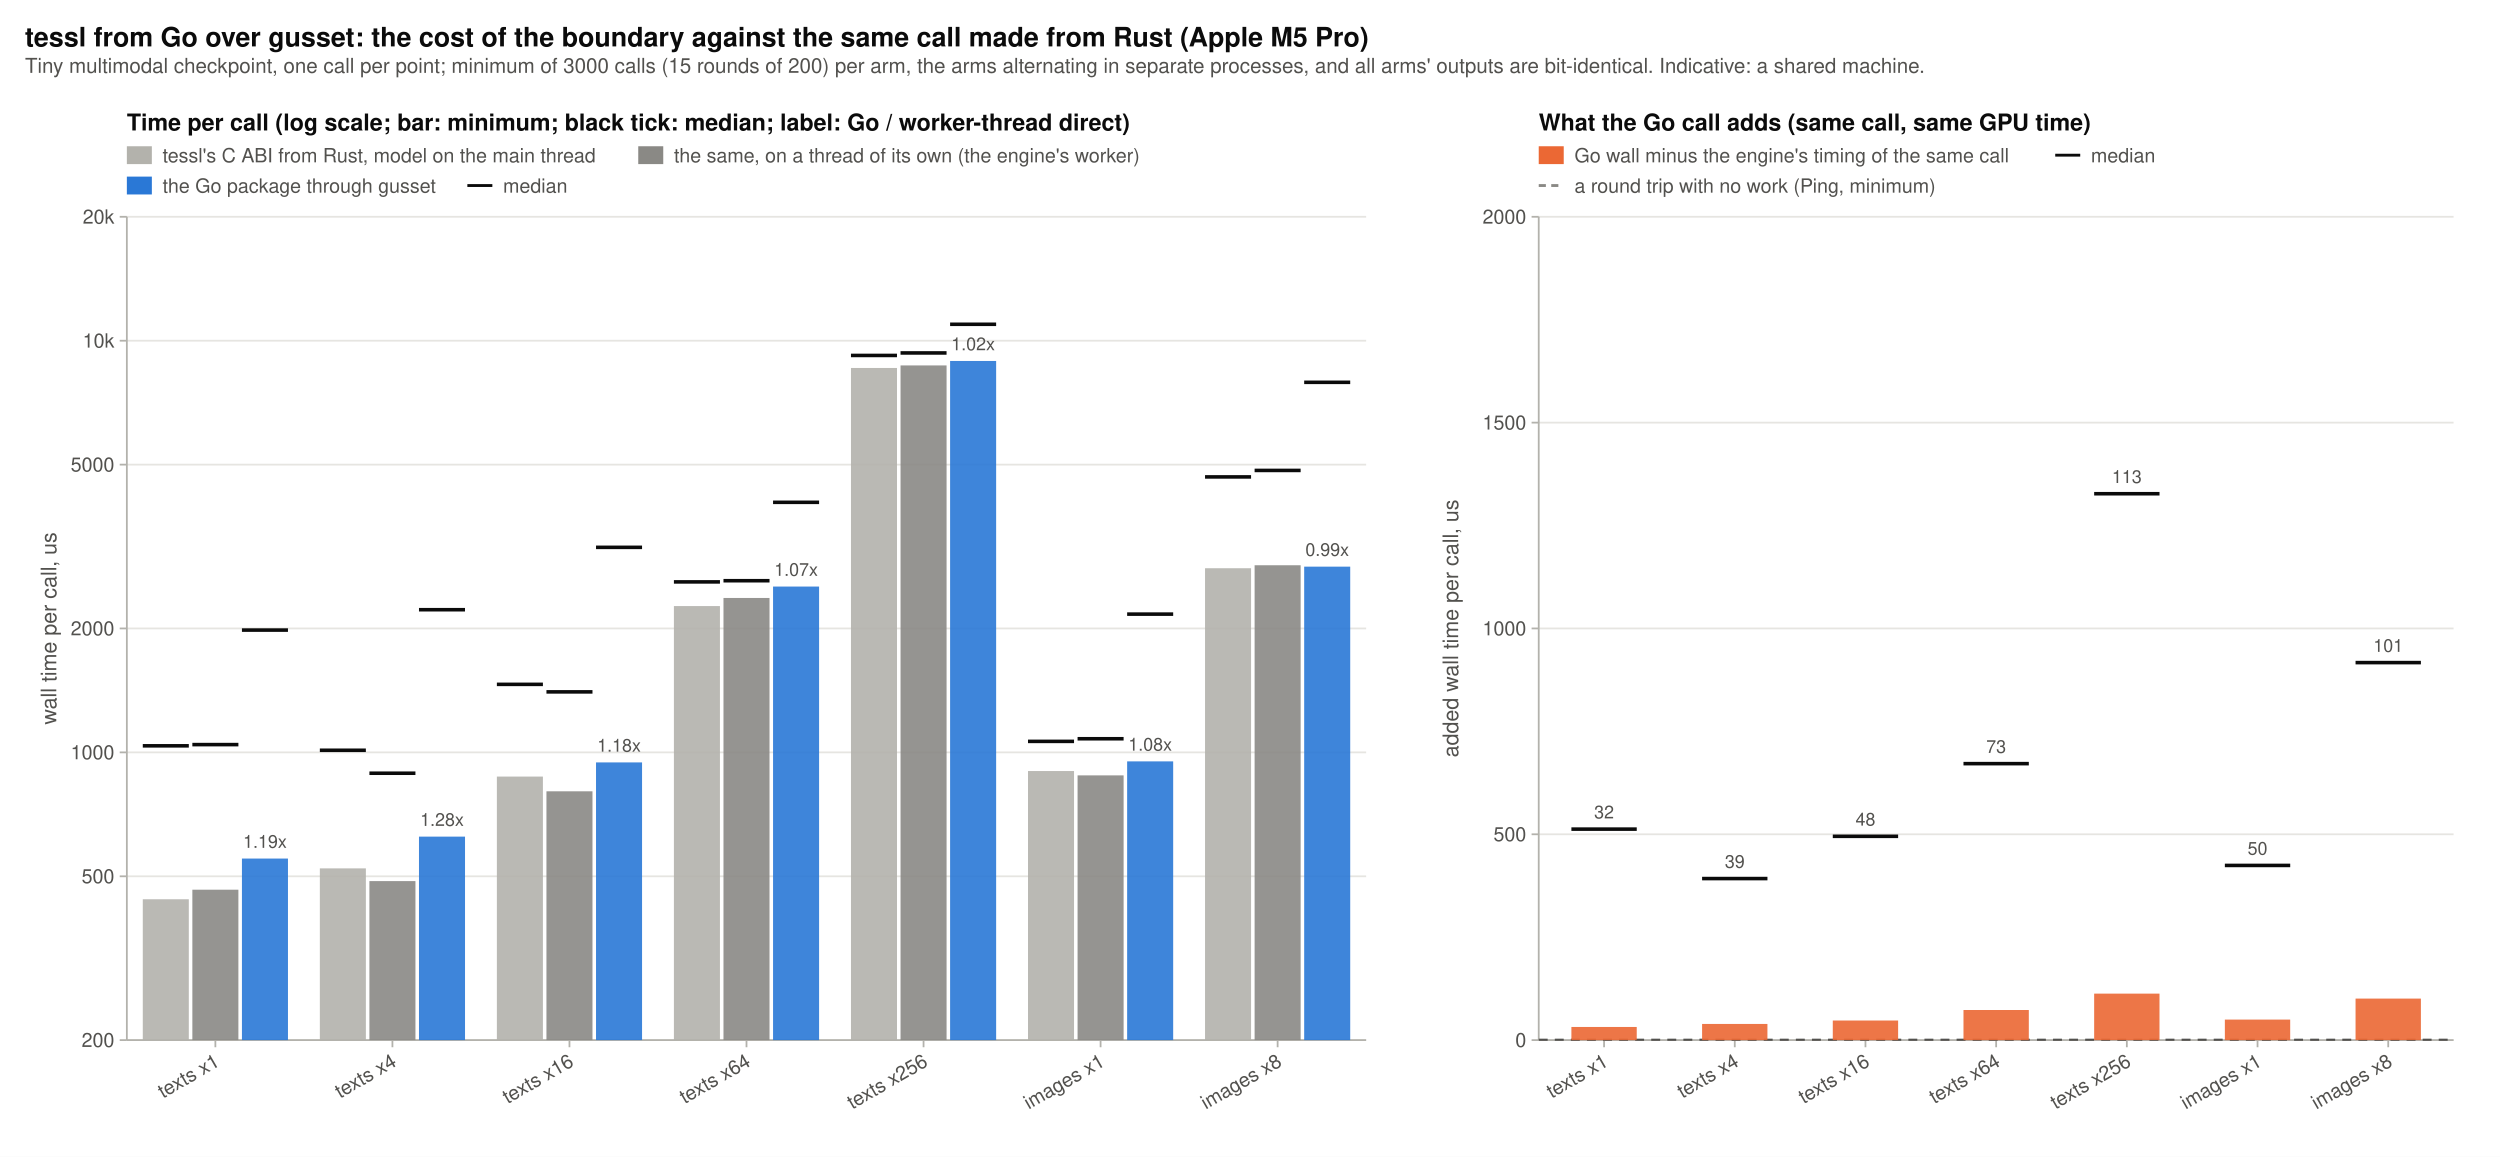
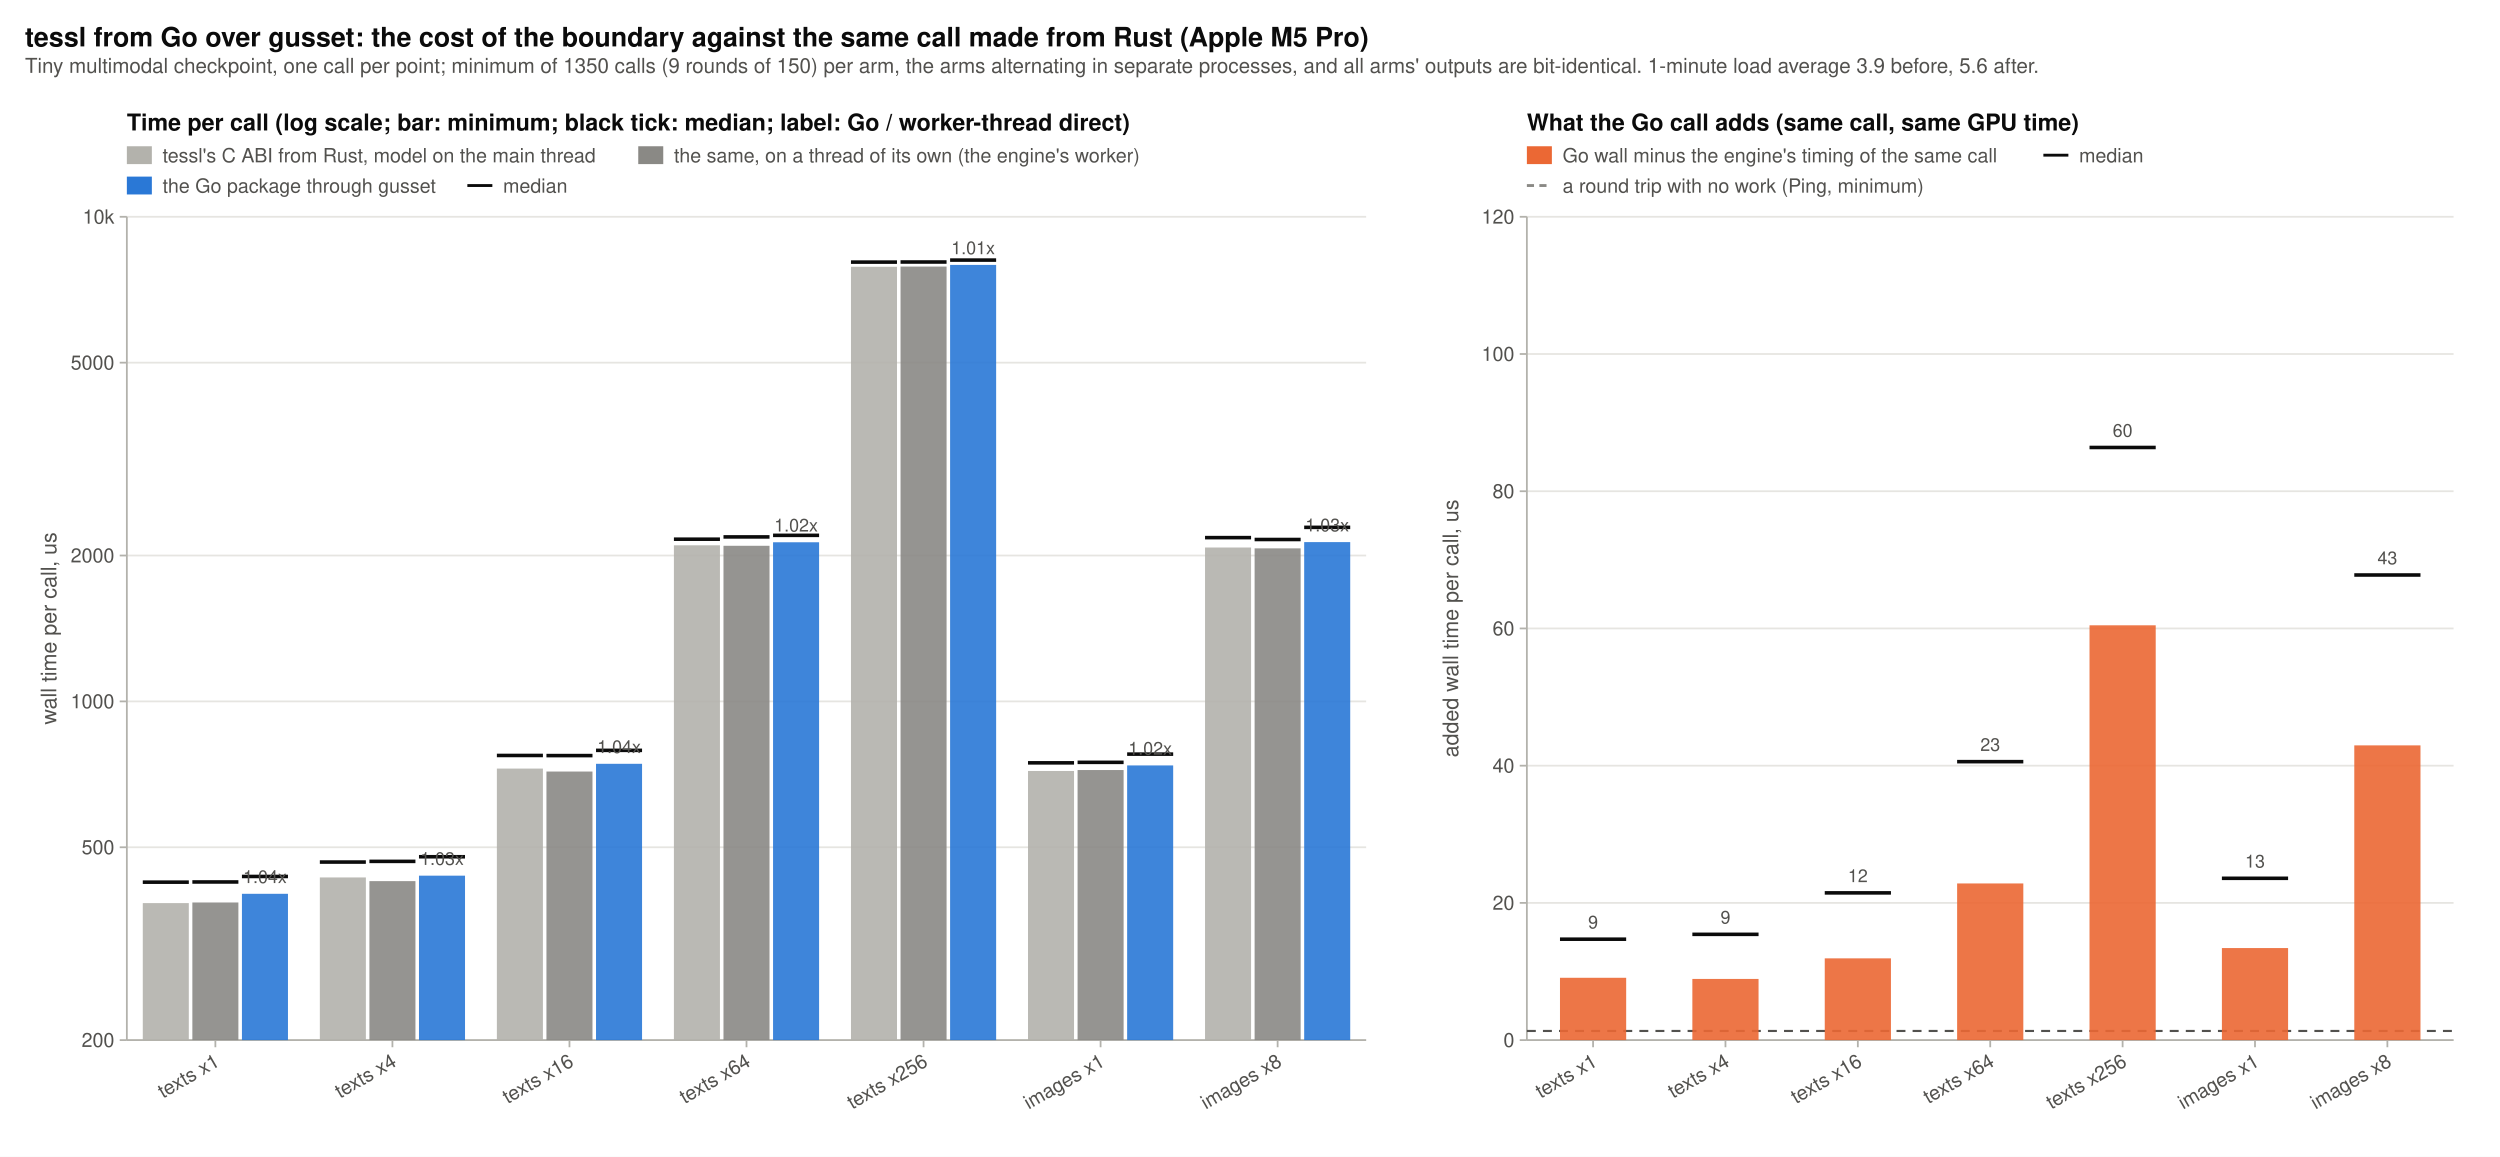
<svg xmlns="http://www.w3.org/2000/svg" width="1400" height="647.8" viewBox="0 0 1400 647.8" role="img">
  <style>
text{font-family:-apple-system,Helvetica,Arial,sans-serif}
.ink{fill:#0b0b0b}.mut{fill:#52514e}.dim{fill:#898781}.bold{font-weight:600}
.bg{fill:#fff}.grid{stroke:#e6e5e1;stroke-width:1}.axis{stroke:#b3b2ac;stroke-width:1}
.sk{stroke:#0b0b0b}.mk{stroke:#52514e}.edge{stroke:#fff}
@media (prefers-color-scheme:dark){.bg{fill:#1a1a19}.ink{fill:#f0efec}.mut{fill:#c3c2b7}.dim{fill:#8c8b84}
.grid{stroke:#2c2c2a}.axis{stroke:#55544f}.sk{stroke:#f0efec}.mk{stroke:#c3c2b7}.edge{stroke:#1a1a19}}
</style>
  <rect class="bg" width="100%" height="100%" />
  <text class="ink" x="14" y="26" font-size="15" font-weight="600">tessl from Go over gusset: the cost of the boundary against the same call made from Rust (Apple M5 Pro)</text>
-   <text class="mut" x="14" y="40.8" font-size="11.5">Tiny multimodal checkpoint, one call per point; minimum of 3000 calls (15 rounds of 200) per arm, the arms alternating in separate processes, and all arms' outputs are bit-identical. Indicative: a shared machine.</text>
+   <text class="mut" x="14" y="40.8" font-size="11.5">Tiny multimodal checkpoint, one call per point; minimum of 1350 calls (9 rounds of 150) per arm, the arms alternating in separate processes, and all arms' outputs are bit-identical. 1-minute load average 3.9 before, 5.6 after.</text>
  <g class="panel">
    <line class="grid" x1="71.04" y1="582.46" x2="765.04" y2="582.46" />
    <line class="axis" x1="67.04" y1="582.46" x2="71.04" y2="582.46" />
    <text class="mut" x="64.04" y="586.31" font-size="11" text-anchor="end">200</text>
-     <line class="grid" x1="71.04" y1="490.73" x2="765.04" y2="490.73" />
-     <line class="axis" x1="67.04" y1="490.73" x2="71.04" y2="490.73" />
-     <text class="mut" x="64.04" y="494.58" font-size="11" text-anchor="end">500</text>
-     <line class="grid" x1="71.04" y1="421.33" x2="765.04" y2="421.33" />
-     <line class="axis" x1="67.04" y1="421.33" x2="71.04" y2="421.33" />
-     <text class="mut" x="64.04" y="425.18" font-size="11" text-anchor="end">1000</text>
-     <line class="grid" x1="71.04" y1="351.93" x2="765.04" y2="351.93" />
-     <line class="axis" x1="67.04" y1="351.93" x2="71.04" y2="351.93" />
-     <text class="mut" x="64.04" y="355.78" font-size="11" text-anchor="end">2000</text>
-     <line class="grid" x1="71.04" y1="260.19" x2="765.04" y2="260.19" />
-     <line class="axis" x1="67.04" y1="260.19" x2="71.04" y2="260.19" />
-     <text class="mut" x="64.04" y="264.04" font-size="11" text-anchor="end">5000</text>
-     <line class="grid" x1="71.04" y1="190.8" x2="765.04" y2="190.8" />
-     <line class="axis" x1="67.04" y1="190.8" x2="71.04" y2="190.8" />
-     <text class="mut" x="64.04" y="194.65" font-size="11" text-anchor="end">10k</text>
+     <line class="grid" x1="71.04" y1="474.47" x2="765.04" y2="474.47" />
+     <line class="axis" x1="67.04" y1="474.47" x2="71.04" y2="474.47" />
+     <text class="mut" x="64.04" y="478.32" font-size="11" text-anchor="end">500</text>
+     <line class="grid" x1="71.04" y1="392.78" x2="765.04" y2="392.78" />
+     <line class="axis" x1="67.04" y1="392.78" x2="71.04" y2="392.78" />
+     <text class="mut" x="64.04" y="396.63" font-size="11" text-anchor="end">1000</text>
+     <line class="grid" x1="71.04" y1="311.09" x2="765.04" y2="311.09" />
+     <line class="axis" x1="67.04" y1="311.09" x2="71.04" y2="311.09" />
+     <text class="mut" x="64.04" y="314.94" font-size="11" text-anchor="end">2000</text>
+     <line class="grid" x1="71.04" y1="203.09" x2="765.04" y2="203.09" />
+     <line class="axis" x1="67.04" y1="203.09" x2="71.04" y2="203.09" />
+     <text class="mut" x="64.04" y="206.94" font-size="11" text-anchor="end">5000</text>
    <line class="grid" x1="71.04" y1="121.4" x2="765.04" y2="121.4" />
    <line class="axis" x1="67.04" y1="121.4" x2="71.04" y2="121.4" />
-     <text class="mut" x="64.04" y="125.25" font-size="11" text-anchor="end">20k</text>
+     <text class="mut" x="64.04" y="125.25" font-size="11" text-anchor="end">10k</text>
    <line class="axis" x1="120.61" y1="582.46" x2="120.61" y2="586.46" />
    <text class="mut" x="123.61" y="596.46" font-size="11" text-anchor="end" transform="rotate(-30 123.61 596.46)">texts x1</text>
    <line class="axis" x1="219.76" y1="582.46" x2="219.76" y2="586.46" />
    <text class="mut" x="222.76" y="596.46" font-size="11" text-anchor="end" transform="rotate(-30 222.76 596.46)">texts x4</text>
    <line class="axis" x1="318.9" y1="582.46" x2="318.9" y2="586.46" />
    <text class="mut" x="321.9" y="596.46" font-size="11" text-anchor="end" transform="rotate(-30 321.9 596.46)">texts x16</text>
    <line class="axis" x1="418.04" y1="582.46" x2="418.04" y2="586.46" />
    <text class="mut" x="421.04" y="596.46" font-size="11" text-anchor="end" transform="rotate(-30 421.04 596.46)">texts x64</text>
    <line class="axis" x1="517.19" y1="582.46" x2="517.19" y2="586.46" />
    <text class="mut" x="520.19" y="596.46" font-size="11" text-anchor="end" transform="rotate(-30 520.19 596.46)">texts x256</text>
    <line class="axis" x1="616.33" y1="582.46" x2="616.33" y2="586.46" />
    <text class="mut" x="619.33" y="596.46" font-size="11" text-anchor="end" transform="rotate(-30 619.33 596.46)">images x1</text>
    <line class="axis" x1="715.47" y1="582.46" x2="715.47" y2="586.46" />
    <text class="mut" x="718.47" y="596.46" font-size="11" text-anchor="end" transform="rotate(-30 718.47 596.46)">images x8</text>
    <line class="axis" x1="71.04" y1="582.46" x2="765.04" y2="582.46" />
    <line class="axis" x1="71.04" y1="121.4" x2="71.04" y2="582.46" />
    <text class="mut" x="31.52" y="351.93" font-size="12" text-anchor="middle" transform="rotate(-90 31.52 351.93)">wall time per call, us</text>
    <text class="ink" x="71.04" y="73.06" font-size="13" font-weight="600">Time per call (log scale; bar: minimum; black tick: median; label: Go / worker-thread direct)</text>
    <rect class="key" x="71.04" y="81.9" width="14" height="10" fill="#b3b2ac" />
    <text class="mut" x="91.04" y="90.9" font-size="11">tessl's C ABI from Rust, model on the main thread</text>
    <rect class="key" x="357.42" y="81.9" width="14" height="10" fill="#8a8985" />
    <text class="mut" x="377.42" y="90.9" font-size="11">the same, on a thread of its own (the engine's worker)</text>
    <rect class="key" x="71.04" y="98.9" width="14" height="10" fill="#2a78d6" />
    <text class="mut" x="91.04" y="107.9" font-size="11">the Go package through gusset</text>
    <line class="key sk" x1="261.72" y1="103.9" x2="275.72" y2="103.9" stroke-width="1.6" />
    <text class="mut" x="281.72" y="107.9" font-size="11">median</text>
-     <rect x="79.96" y="503.59" width="25.78" height="78.87" class="bar" fill="#b3b2ac" fill-opacity="0.9" />
-     <line x1="79.96" y1="417.66" x2="105.74" y2="417.66" class="median sk" stroke-width="2" />
-     <rect x="107.72" y="498.23" width="25.78" height="84.24" class="bar" fill="#8a8985" fill-opacity="0.9" />
-     <line x1="107.72" y1="416.98" x2="133.5" y2="416.98" class="median sk" stroke-width="2" />
-     <rect x="135.48" y="480.79" width="25.78" height="101.67" class="bar" fill="#2a78d6" fill-opacity="0.9" />
-     <line x1="135.48" y1="352.85" x2="161.26" y2="352.85" class="median sk" stroke-width="2" />
-     <text class="mut" x="148.37" y="474.79" font-size="10" text-anchor="middle">1.19x</text>
-     <rect x="179.11" y="486.29" width="25.78" height="96.17" class="bar" fill="#b3b2ac" fill-opacity="0.9" />
-     <line x1="179.11" y1="420.15" x2="204.88" y2="420.15" class="median sk" stroke-width="2" />
-     <rect x="206.87" y="493.42" width="25.78" height="89.04" class="bar" fill="#8a8985" fill-opacity="0.9" />
-     <line x1="206.87" y1="433.01" x2="232.64" y2="433.01" class="median sk" stroke-width="2" />
-     <rect x="234.63" y="468.51" width="25.78" height="113.95" class="bar" fill="#2a78d6" fill-opacity="0.9" />
-     <line x1="234.63" y1="341.44" x2="260.4" y2="341.44" class="median sk" stroke-width="2" />
-     <text class="mut" x="247.52" y="462.51" font-size="10" text-anchor="middle">1.28x</text>
-     <rect x="278.25" y="434.88" width="25.78" height="147.58" class="bar" fill="#b3b2ac" fill-opacity="0.9" />
-     <line x1="278.25" y1="383.24" x2="304.03" y2="383.24" class="median sk" stroke-width="2" />
-     <rect x="306.01" y="443.13" width="25.78" height="139.33" class="bar" fill="#8a8985" fill-opacity="0.9" />
-     <line x1="306.01" y1="387.45" x2="331.79" y2="387.45" class="median sk" stroke-width="2" />
-     <rect x="333.77" y="426.95" width="25.78" height="155.51" class="bar" fill="#2a78d6" fill-opacity="0.9" />
-     <line x1="333.77" y1="306.51" x2="359.55" y2="306.51" class="median sk" stroke-width="2" />
-     <text class="mut" x="346.66" y="420.95" font-size="10" text-anchor="middle">1.18x</text>
-     <rect x="377.39" y="339.4" width="25.78" height="243.07" class="bar" fill="#b3b2ac" fill-opacity="0.9" />
-     <line x1="377.39" y1="325.86" x2="403.17" y2="325.86" class="median sk" stroke-width="2" />
-     <rect x="405.15" y="334.86" width="25.78" height="247.61" class="bar" fill="#8a8985" fill-opacity="0.9" />
-     <line x1="405.15" y1="325.2" x2="430.93" y2="325.2" class="median sk" stroke-width="2" />
-     <rect x="432.91" y="328.47" width="25.78" height="254" class="bar" fill="#2a78d6" fill-opacity="0.9" />
-     <line x1="432.91" y1="281.3" x2="458.69" y2="281.3" class="median sk" stroke-width="2" />
-     <text class="mut" x="445.8" y="322.47" font-size="10" text-anchor="middle">1.07x</text>
-     <rect x="476.54" y="206.06" width="25.78" height="376.4" class="bar" fill="#b3b2ac" fill-opacity="0.9" />
-     <line x1="476.54" y1="199.05" x2="502.31" y2="199.05" class="median sk" stroke-width="2" />
-     <rect x="504.3" y="204.64" width="25.78" height="377.82" class="bar" fill="#8a8985" fill-opacity="0.9" />
-     <line x1="504.3" y1="197.65" x2="530.07" y2="197.65" class="median sk" stroke-width="2" />
-     <rect x="532.06" y="202.14" width="25.78" height="380.32" class="bar" fill="#2a78d6" fill-opacity="0.9" />
-     <line x1="532.06" y1="181.6" x2="557.83" y2="181.6" class="median sk" stroke-width="2" />
-     <text class="mut" x="544.95" y="196.14" font-size="10" text-anchor="middle">1.02x</text>
-     <rect x="575.68" y="431.78" width="25.78" height="150.69" class="bar" fill="#b3b2ac" fill-opacity="0.9" />
-     <line x1="575.68" y1="415.17" x2="601.46" y2="415.17" class="median sk" stroke-width="2" />
-     <rect x="603.44" y="434.21" width="25.78" height="148.25" class="bar" fill="#8a8985" fill-opacity="0.9" />
-     <line x1="603.44" y1="413.7" x2="629.22" y2="413.7" class="median sk" stroke-width="2" />
-     <rect x="631.2" y="426.37" width="25.78" height="156.1" class="bar" fill="#2a78d6" fill-opacity="0.9" />
-     <line x1="631.2" y1="343.91" x2="656.98" y2="343.91" class="median sk" stroke-width="2" />
-     <text class="mut" x="644.09" y="420.37" font-size="10" text-anchor="middle">1.08x</text>
-     <rect x="674.82" y="318.21" width="25.78" height="264.26" class="bar" fill="#b3b2ac" fill-opacity="0.9" />
-     <line x1="674.82" y1="267.07" x2="700.6" y2="267.07" class="median sk" stroke-width="2" />
-     <rect x="702.58" y="316.54" width="25.78" height="265.93" class="bar" fill="#8a8985" fill-opacity="0.9" />
-     <line x1="702.58" y1="263.44" x2="728.36" y2="263.44" class="median sk" stroke-width="2" />
-     <rect x="730.34" y="317.32" width="25.78" height="265.14" class="bar" fill="#2a78d6" fill-opacity="0.9" />
-     <line x1="730.34" y1="214.1" x2="756.12" y2="214.1" class="median sk" stroke-width="2" />
-     <text class="mut" x="743.23" y="311.32" font-size="10" text-anchor="middle">0.99x</text>
+     <rect x="79.96" y="505.74" width="25.78" height="76.73" class="bar" fill="#b3b2ac" fill-opacity="0.9" />
+     <line x1="79.96" y1="494.01" x2="105.74" y2="494.01" class="median sk" stroke-width="2" />
+     <rect x="107.72" y="505.39" width="25.78" height="77.07" class="bar" fill="#8a8985" fill-opacity="0.9" />
+     <line x1="107.72" y1="493.9" x2="133.5" y2="493.9" class="median sk" stroke-width="2" />
+     <rect x="135.48" y="500.53" width="25.78" height="81.94" class="bar" fill="#2a78d6" fill-opacity="0.9" />
+     <line x1="135.48" y1="490.82" x2="161.26" y2="490.82" class="median sk" stroke-width="2" />
+     <text class="mut" x="148.37" y="494.53" font-size="10" text-anchor="middle">1.04x</text>
+     <rect x="179.11" y="491.37" width="25.78" height="91.09" class="bar" fill="#b3b2ac" fill-opacity="0.9" />
+     <line x1="179.11" y1="482.75" x2="204.88" y2="482.75" class="median sk" stroke-width="2" />
+     <rect x="206.87" y="493.43" width="25.78" height="89.03" class="bar" fill="#8a8985" fill-opacity="0.9" />
+     <line x1="206.87" y1="482.37" x2="232.64" y2="482.37" class="median sk" stroke-width="2" />
+     <rect x="234.63" y="490.37" width="25.78" height="92.1" class="bar" fill="#2a78d6" fill-opacity="0.9" />
+     <line x1="234.63" y1="479.78" x2="260.4" y2="479.78" class="median sk" stroke-width="2" />
+     <text class="mut" x="247.52" y="484.37" font-size="10" text-anchor="middle">1.03x</text>
+     <rect x="278.25" y="430.4" width="25.78" height="152.06" class="bar" fill="#b3b2ac" fill-opacity="0.9" />
+     <line x1="278.25" y1="423.06" x2="304.03" y2="423.06" class="median sk" stroke-width="2" />
+     <rect x="306.01" y="432.06" width="25.78" height="150.4" class="bar" fill="#8a8985" fill-opacity="0.9" />
+     <line x1="306.01" y1="423.13" x2="331.79" y2="423.13" class="median sk" stroke-width="2" />
+     <rect x="333.77" y="427.73" width="25.78" height="154.73" class="bar" fill="#2a78d6" fill-opacity="0.9" />
+     <line x1="333.77" y1="420.2" x2="359.55" y2="420.2" class="median sk" stroke-width="2" />
+     <text class="mut" x="346.66" y="421.73" font-size="10" text-anchor="middle">1.04x</text>
+     <rect x="377.39" y="305.37" width="25.78" height="277.1" class="bar" fill="#b3b2ac" fill-opacity="0.9" />
+     <line x1="377.39" y1="301.95" x2="403.17" y2="301.95" class="median sk" stroke-width="2" />
+     <rect x="405.15" y="305.64" width="25.78" height="276.82" class="bar" fill="#8a8985" fill-opacity="0.9" />
+     <line x1="405.15" y1="300.67" x2="430.93" y2="300.67" class="median sk" stroke-width="2" />
+     <rect x="432.91" y="303.67" width="25.78" height="278.79" class="bar" fill="#2a78d6" fill-opacity="0.9" />
+     <line x1="432.91" y1="299.79" x2="458.69" y2="299.79" class="median sk" stroke-width="2" />
+     <text class="mut" x="445.8" y="297.67" font-size="10" text-anchor="middle">1.02x</text>
+     <rect x="476.54" y="149.4" width="25.78" height="433.07" class="bar" fill="#b3b2ac" fill-opacity="0.9" />
+     <line x1="476.54" y1="146.78" x2="502.31" y2="146.78" class="median sk" stroke-width="2" />
+     <rect x="504.3" y="149.28" width="25.78" height="433.18" class="bar" fill="#8a8985" fill-opacity="0.9" />
+     <line x1="504.3" y1="146.72" x2="530.07" y2="146.72" class="median sk" stroke-width="2" />
+     <rect x="532.06" y="148.35" width="25.78" height="434.11" class="bar" fill="#2a78d6" fill-opacity="0.9" />
+     <line x1="532.06" y1="145.65" x2="557.83" y2="145.65" class="median sk" stroke-width="2" />
+     <text class="mut" x="544.95" y="142.35" font-size="10" text-anchor="middle">1.01x</text>
+     <rect x="575.68" y="431.75" width="25.78" height="150.72" class="bar" fill="#b3b2ac" fill-opacity="0.9" />
+     <line x1="575.68" y1="427.19" x2="601.46" y2="427.19" class="median sk" stroke-width="2" />
+     <rect x="603.44" y="431.22" width="25.78" height="151.24" class="bar" fill="#8a8985" fill-opacity="0.9" />
+     <line x1="603.44" y1="426.91" x2="629.22" y2="426.91" class="median sk" stroke-width="2" />
+     <rect x="631.2" y="428.64" width="25.78" height="153.83" class="bar" fill="#2a78d6" fill-opacity="0.9" />
+     <line x1="631.2" y1="422.31" x2="656.98" y2="422.31" class="median sk" stroke-width="2" />
+     <text class="mut" x="644.09" y="422.64" font-size="10" text-anchor="middle">1.02x</text>
+     <rect x="674.82" y="306.6" width="25.78" height="275.87" class="bar" fill="#b3b2ac" fill-opacity="0.9" />
+     <line x1="674.82" y1="301.07" x2="700.6" y2="301.07" class="median sk" stroke-width="2" />
+     <rect x="702.58" y="307.08" width="25.78" height="275.39" class="bar" fill="#8a8985" fill-opacity="0.9" />
+     <line x1="702.58" y1="302.12" x2="728.36" y2="302.12" class="median sk" stroke-width="2" />
+     <rect x="730.34" y="303.58" width="25.78" height="278.88" class="bar" fill="#2a78d6" fill-opacity="0.9" />
+     <line x1="730.34" y1="295.32" x2="756.12" y2="295.32" class="median sk" stroke-width="2" />
+     <text class="mut" x="743.23" y="297.58" font-size="10" text-anchor="middle">1.03x</text>
  </g>
  <g class="panel">
-     <line class="grid" x1="861.69" y1="582.46" x2="1374" y2="582.46" />
-     <line class="axis" x1="857.69" y1="582.46" x2="861.69" y2="582.46" />
-     <text class="mut" x="854.69" y="586.31" font-size="11" text-anchor="end">0</text>
-     <line class="grid" x1="861.69" y1="467.2" x2="1374" y2="467.2" />
-     <line class="axis" x1="857.69" y1="467.2" x2="861.69" y2="467.2" />
-     <text class="mut" x="854.69" y="471.05" font-size="11" text-anchor="end">500</text>
-     <line class="grid" x1="861.69" y1="351.93" x2="1374" y2="351.93" />
-     <line class="axis" x1="857.69" y1="351.93" x2="861.69" y2="351.93" />
-     <text class="mut" x="854.69" y="355.78" font-size="11" text-anchor="end">1000</text>
-     <line class="grid" x1="861.69" y1="236.67" x2="1374" y2="236.67" />
-     <line class="axis" x1="857.69" y1="236.67" x2="861.69" y2="236.67" />
-     <text class="mut" x="854.69" y="240.52" font-size="11" text-anchor="end">1500</text>
-     <line class="grid" x1="861.69" y1="121.4" x2="1374" y2="121.4" />
-     <line class="axis" x1="857.69" y1="121.4" x2="861.69" y2="121.4" />
-     <text class="mut" x="854.69" y="125.25" font-size="11" text-anchor="end">2000</text>
-     <line class="axis" x1="898.28" y1="582.46" x2="898.28" y2="586.46" />
-     <text class="mut" x="901.28" y="596.46" font-size="11" text-anchor="end" transform="rotate(-30 901.28 596.46)">texts x1</text>
-     <line class="axis" x1="971.47" y1="582.46" x2="971.47" y2="586.46" />
-     <text class="mut" x="974.47" y="596.46" font-size="11" text-anchor="end" transform="rotate(-30 974.47 596.46)">texts x4</text>
-     <line class="axis" x1="1044.66" y1="582.46" x2="1044.66" y2="586.46" />
-     <text class="mut" x="1047.66" y="596.46" font-size="11" text-anchor="end" transform="rotate(-30 1047.66 596.46)">texts x16</text>
-     <line class="axis" x1="1117.84" y1="582.46" x2="1117.84" y2="586.46" />
-     <text class="mut" x="1120.84" y="596.46" font-size="11" text-anchor="end" transform="rotate(-30 1120.84 596.46)">texts x64</text>
-     <line class="axis" x1="1191.03" y1="582.46" x2="1191.03" y2="586.46" />
-     <text class="mut" x="1194.03" y="596.46" font-size="11" text-anchor="end" transform="rotate(-30 1194.03 596.46)">texts x256</text>
-     <line class="axis" x1="1264.22" y1="582.46" x2="1264.22" y2="586.46" />
-     <text class="mut" x="1267.22" y="596.46" font-size="11" text-anchor="end" transform="rotate(-30 1267.22 596.46)">images x1</text>
-     <line class="axis" x1="1337.41" y1="582.46" x2="1337.41" y2="586.46" />
-     <text class="mut" x="1340.41" y="596.46" font-size="11" text-anchor="end" transform="rotate(-30 1340.41 596.46)">images x8</text>
-     <line class="axis" x1="861.69" y1="582.46" x2="1374" y2="582.46" />
-     <line class="axis" x1="861.69" y1="121.4" x2="861.69" y2="582.46" />
+     <line class="grid" x1="855.05" y1="582.46" x2="1374" y2="582.46" />
+     <line class="axis" x1="851.05" y1="582.46" x2="855.05" y2="582.46" />
+     <text class="mut" x="848.05" y="586.31" font-size="11" text-anchor="end">0</text>
+     <line class="grid" x1="855.05" y1="505.62" x2="1374" y2="505.62" />
+     <line class="axis" x1="851.05" y1="505.62" x2="855.05" y2="505.62" />
+     <text class="mut" x="848.05" y="509.47" font-size="11" text-anchor="end">20</text>
+     <line class="grid" x1="855.05" y1="428.78" x2="1374" y2="428.78" />
+     <line class="axis" x1="851.05" y1="428.78" x2="855.05" y2="428.78" />
+     <text class="mut" x="848.05" y="432.63" font-size="11" text-anchor="end">40</text>
+     <line class="grid" x1="855.05" y1="351.93" x2="1374" y2="351.93" />
+     <line class="axis" x1="851.05" y1="351.93" x2="855.05" y2="351.93" />
+     <text class="mut" x="848.05" y="355.78" font-size="11" text-anchor="end">60</text>
+     <line class="grid" x1="855.05" y1="275.09" x2="1374" y2="275.09" />
+     <line class="axis" x1="851.05" y1="275.09" x2="855.05" y2="275.09" />
+     <text class="mut" x="848.05" y="278.94" font-size="11" text-anchor="end">80</text>
+     <line class="grid" x1="855.05" y1="198.24" x2="1374" y2="198.24" />
+     <line class="axis" x1="851.05" y1="198.24" x2="855.05" y2="198.24" />
+     <text class="mut" x="848.05" y="202.09" font-size="11" text-anchor="end">100</text>
+     <line class="grid" x1="855.05" y1="121.4" x2="1374" y2="121.4" />
+     <line class="axis" x1="851.05" y1="121.4" x2="855.05" y2="121.4" />
+     <text class="mut" x="848.05" y="125.25" font-size="11" text-anchor="end">120</text>
+     <line class="axis" x1="892.12" y1="582.46" x2="892.12" y2="586.46" />
+     <text class="mut" x="895.12" y="596.46" font-size="11" text-anchor="end" transform="rotate(-30 895.12 596.46)">texts x1</text>
+     <line class="axis" x1="966.26" y1="582.46" x2="966.26" y2="586.46" />
+     <text class="mut" x="969.26" y="596.46" font-size="11" text-anchor="end" transform="rotate(-30 969.26 596.46)">texts x4</text>
+     <line class="axis" x1="1040.39" y1="582.46" x2="1040.39" y2="586.46" />
+     <text class="mut" x="1043.39" y="596.46" font-size="11" text-anchor="end" transform="rotate(-30 1043.39 596.46)">texts x16</text>
+     <line class="axis" x1="1114.53" y1="582.46" x2="1114.53" y2="586.46" />
+     <text class="mut" x="1117.53" y="596.46" font-size="11" text-anchor="end" transform="rotate(-30 1117.53 596.46)">texts x64</text>
+     <line class="axis" x1="1188.66" y1="582.46" x2="1188.66" y2="586.46" />
+     <text class="mut" x="1191.66" y="596.46" font-size="11" text-anchor="end" transform="rotate(-30 1191.66 596.46)">texts x256</text>
+     <line class="axis" x1="1262.8" y1="582.46" x2="1262.8" y2="586.46" />
+     <text class="mut" x="1265.8" y="596.46" font-size="11" text-anchor="end" transform="rotate(-30 1265.8 596.46)">images x1</text>
+     <line class="axis" x1="1336.93" y1="582.46" x2="1336.93" y2="586.46" />
+     <text class="mut" x="1339.93" y="596.46" font-size="11" text-anchor="end" transform="rotate(-30 1339.93 596.46)">images x8</text>
+     <line class="axis" x1="855.05" y1="582.46" x2="1374" y2="582.46" />
+     <line class="axis" x1="855.05" y1="121.4" x2="855.05" y2="582.46" />
    <text class="mut" x="816.56" y="351.93" font-size="12" text-anchor="middle" transform="rotate(-90 816.56 351.93)">added wall time per call, us</text>
-     <text class="ink" x="861.69" y="73.06" font-size="13" font-weight="600">What the Go call adds (same call, same GPU time)</text>
-     <rect class="key" x="861.69" y="81.9" width="14" height="10" fill="#eb6834" />
-     <text class="mut" x="881.69" y="90.9" font-size="11">Go wall minus the engine's timing of the same call</text>
-     <line class="key sk" x1="1150.93" y1="86.9" x2="1164.93" y2="86.9" stroke-width="1.6" />
-     <text class="mut" x="1170.93" y="90.9" font-size="11">median</text>
-     <line class="key" stroke="#8a8985" x1="861.69" y1="103.9" x2="875.69" y2="103.9" stroke-width="1.6" stroke-dasharray="4 3" />
-     <text class="mut" x="881.69" y="107.9" font-size="11">a round trip with no work (Ping, minimum)</text>
-     <line x1="861.69" y1="582.26" x2="1374" y2="582.26" class="ref mk" stroke-width="1.2" stroke-dasharray="5 4" />
-     <rect x="879.98" y="575.1" width="36.59" height="7.37" class="bar" fill="#eb6834" fill-opacity="0.9" />
-     <line x1="879.98" y1="464.31" x2="916.58" y2="464.31" class="median sk" stroke-width="2" />
-     <text class="mut" x="898.28" y="458.31" font-size="10" text-anchor="middle">32</text>
-     <rect x="953.17" y="573.41" width="36.59" height="9.06" class="bar" fill="#eb6834" fill-opacity="0.9" />
-     <line x1="953.17" y1="492" x2="989.77" y2="492" class="median sk" stroke-width="2" />
-     <text class="mut" x="971.47" y="486" font-size="10" text-anchor="middle">39</text>
-     <rect x="1026.36" y="571.49" width="36.59" height="10.97" class="bar" fill="#eb6834" fill-opacity="0.9" />
-     <line x1="1026.36" y1="468.34" x2="1062.95" y2="468.34" class="median sk" stroke-width="2" />
-     <text class="mut" x="1044.66" y="462.34" font-size="10" text-anchor="middle">48</text>
-     <rect x="1099.55" y="565.6" width="36.59" height="16.87" class="bar" fill="#eb6834" fill-opacity="0.9" />
-     <line x1="1099.55" y1="427.64" x2="1136.14" y2="427.64" class="median sk" stroke-width="2" />
-     <text class="mut" x="1117.84" y="421.64" font-size="10" text-anchor="middle">73</text>
-     <rect x="1172.73" y="556.43" width="36.59" height="26.03" class="bar" fill="#eb6834" fill-opacity="0.9" />
-     <line x1="1172.73" y1="276.49" x2="1209.33" y2="276.49" class="median sk" stroke-width="2" />
-     <text class="mut" x="1191.03" y="270.49" font-size="10" text-anchor="middle">113</text>
-     <rect x="1245.92" y="570.97" width="36.59" height="11.5" class="bar" fill="#eb6834" fill-opacity="0.9" />
-     <line x1="1245.92" y1="484.64" x2="1282.52" y2="484.64" class="median sk" stroke-width="2" />
-     <text class="mut" x="1264.22" y="478.64" font-size="10" text-anchor="middle">50</text>
-     <rect x="1319.11" y="559.21" width="36.59" height="23.25" class="bar" fill="#eb6834" fill-opacity="0.9" />
-     <line x1="1319.11" y1="371.06" x2="1355.7" y2="371.06" class="median sk" stroke-width="2" />
-     <text class="mut" x="1337.41" y="365.06" font-size="10" text-anchor="middle">101</text>
+     <text class="ink" x="855.05" y="73.06" font-size="13" font-weight="600">What the Go call adds (same call, same GPU time)</text>
+     <rect class="key" x="855.05" y="81.9" width="14" height="10" fill="#eb6834" />
+     <text class="mut" x="875.05" y="90.9" font-size="11">Go wall minus the engine's timing of the same call</text>
+     <line class="key sk" x1="1144.29" y1="86.9" x2="1158.29" y2="86.9" stroke-width="1.6" />
+     <text class="mut" x="1164.29" y="90.9" font-size="11">median</text>
+     <line class="key" stroke="#8a8985" x1="855.05" y1="103.9" x2="869.05" y2="103.9" stroke-width="1.6" stroke-dasharray="4 3" />
+     <text class="mut" x="875.05" y="107.9" font-size="11">a round trip with no work (Ping, minimum)</text>
+     <line x1="855.05" y1="577.34" x2="1374" y2="577.34" class="ref mk" stroke-width="1.2" stroke-dasharray="5 4" />
+     <rect x="873.59" y="547.56" width="37.07" height="34.9" class="bar" fill="#eb6834" fill-opacity="0.9" />
+     <line x1="873.59" y1="525.95" x2="910.65" y2="525.95" class="median sk" stroke-width="2" />
+     <text class="mut" x="892.12" y="519.95" font-size="10" text-anchor="middle">9</text>
+     <rect x="947.72" y="548.2" width="37.07" height="34.26" class="bar" fill="#eb6834" fill-opacity="0.9" />
+     <line x1="947.72" y1="523.23" x2="984.79" y2="523.23" class="median sk" stroke-width="2" />
+     <text class="mut" x="966.26" y="517.23" font-size="10" text-anchor="middle">9</text>
+     <rect x="1021.86" y="536.68" width="37.07" height="45.79" class="bar" fill="#eb6834" fill-opacity="0.9" />
+     <line x1="1021.86" y1="500.01" x2="1058.93" y2="500.01" class="median sk" stroke-width="2" />
+     <text class="mut" x="1040.39" y="494.01" font-size="10" text-anchor="middle">12</text>
+     <rect x="1095.99" y="494.73" width="37.07" height="87.73" class="bar" fill="#eb6834" fill-opacity="0.9" />
+     <line x1="1095.99" y1="426.53" x2="1133.06" y2="426.53" class="median sk" stroke-width="2" />
+     <text class="mut" x="1114.53" y="420.53" font-size="10" text-anchor="middle">23</text>
+     <rect x="1170.13" y="350.17" width="37.07" height="232.29" class="bar" fill="#eb6834" fill-opacity="0.9" />
+     <line x1="1170.13" y1="250.59" x2="1207.2" y2="250.59" class="median sk" stroke-width="2" />
+     <text class="mut" x="1188.66" y="244.59" font-size="10" text-anchor="middle">60</text>
+     <rect x="1244.26" y="530.91" width="37.07" height="51.55" class="bar" fill="#eb6834" fill-opacity="0.9" />
+     <line x1="1244.26" y1="491.85" x2="1281.33" y2="491.85" class="median sk" stroke-width="2" />
+     <text class="mut" x="1262.8" y="485.85" font-size="10" text-anchor="middle">13</text>
+     <rect x="1318.4" y="417.41" width="37.07" height="165.06" class="bar" fill="#eb6834" fill-opacity="0.9" />
+     <line x1="1318.4" y1="322" x2="1355.47" y2="322" class="median sk" stroke-width="2" />
+     <text class="mut" x="1336.93" y="316" font-size="10" text-anchor="middle">43</text>
  </g>
</svg>
